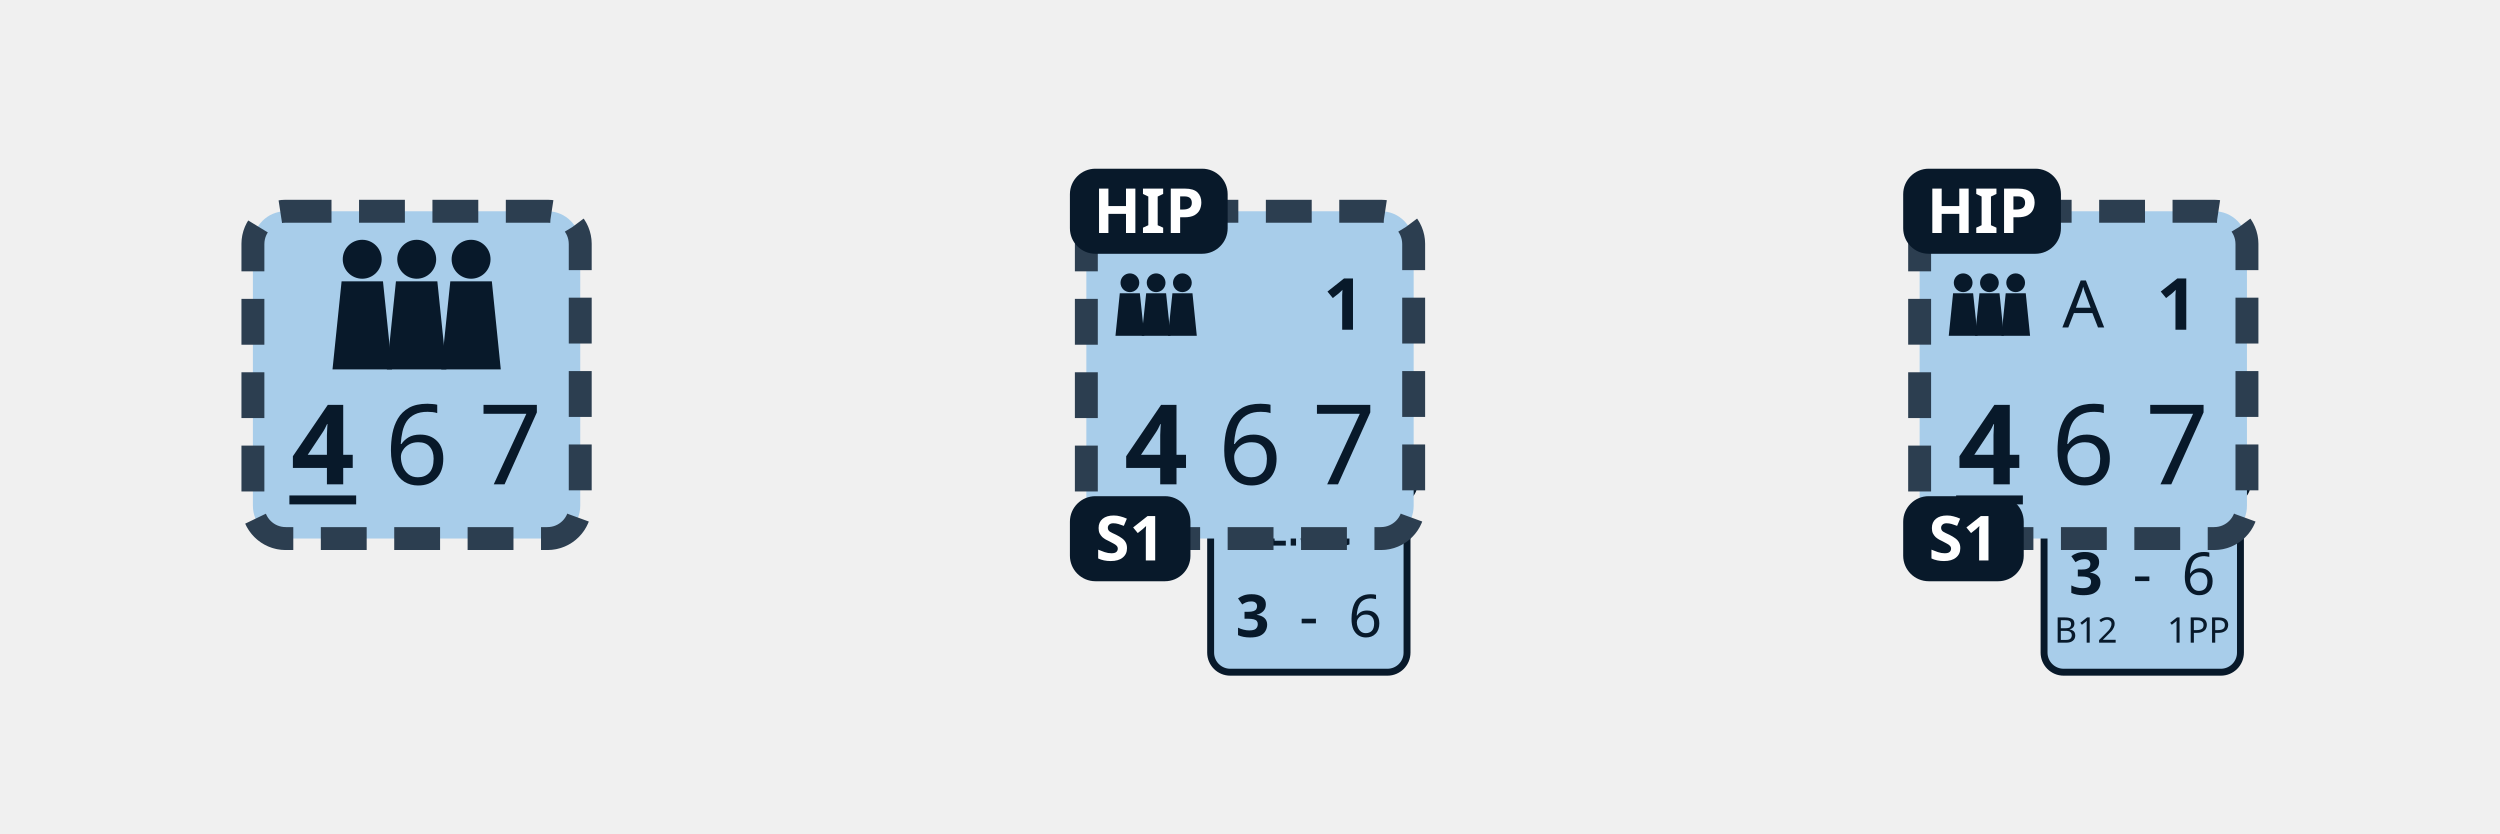
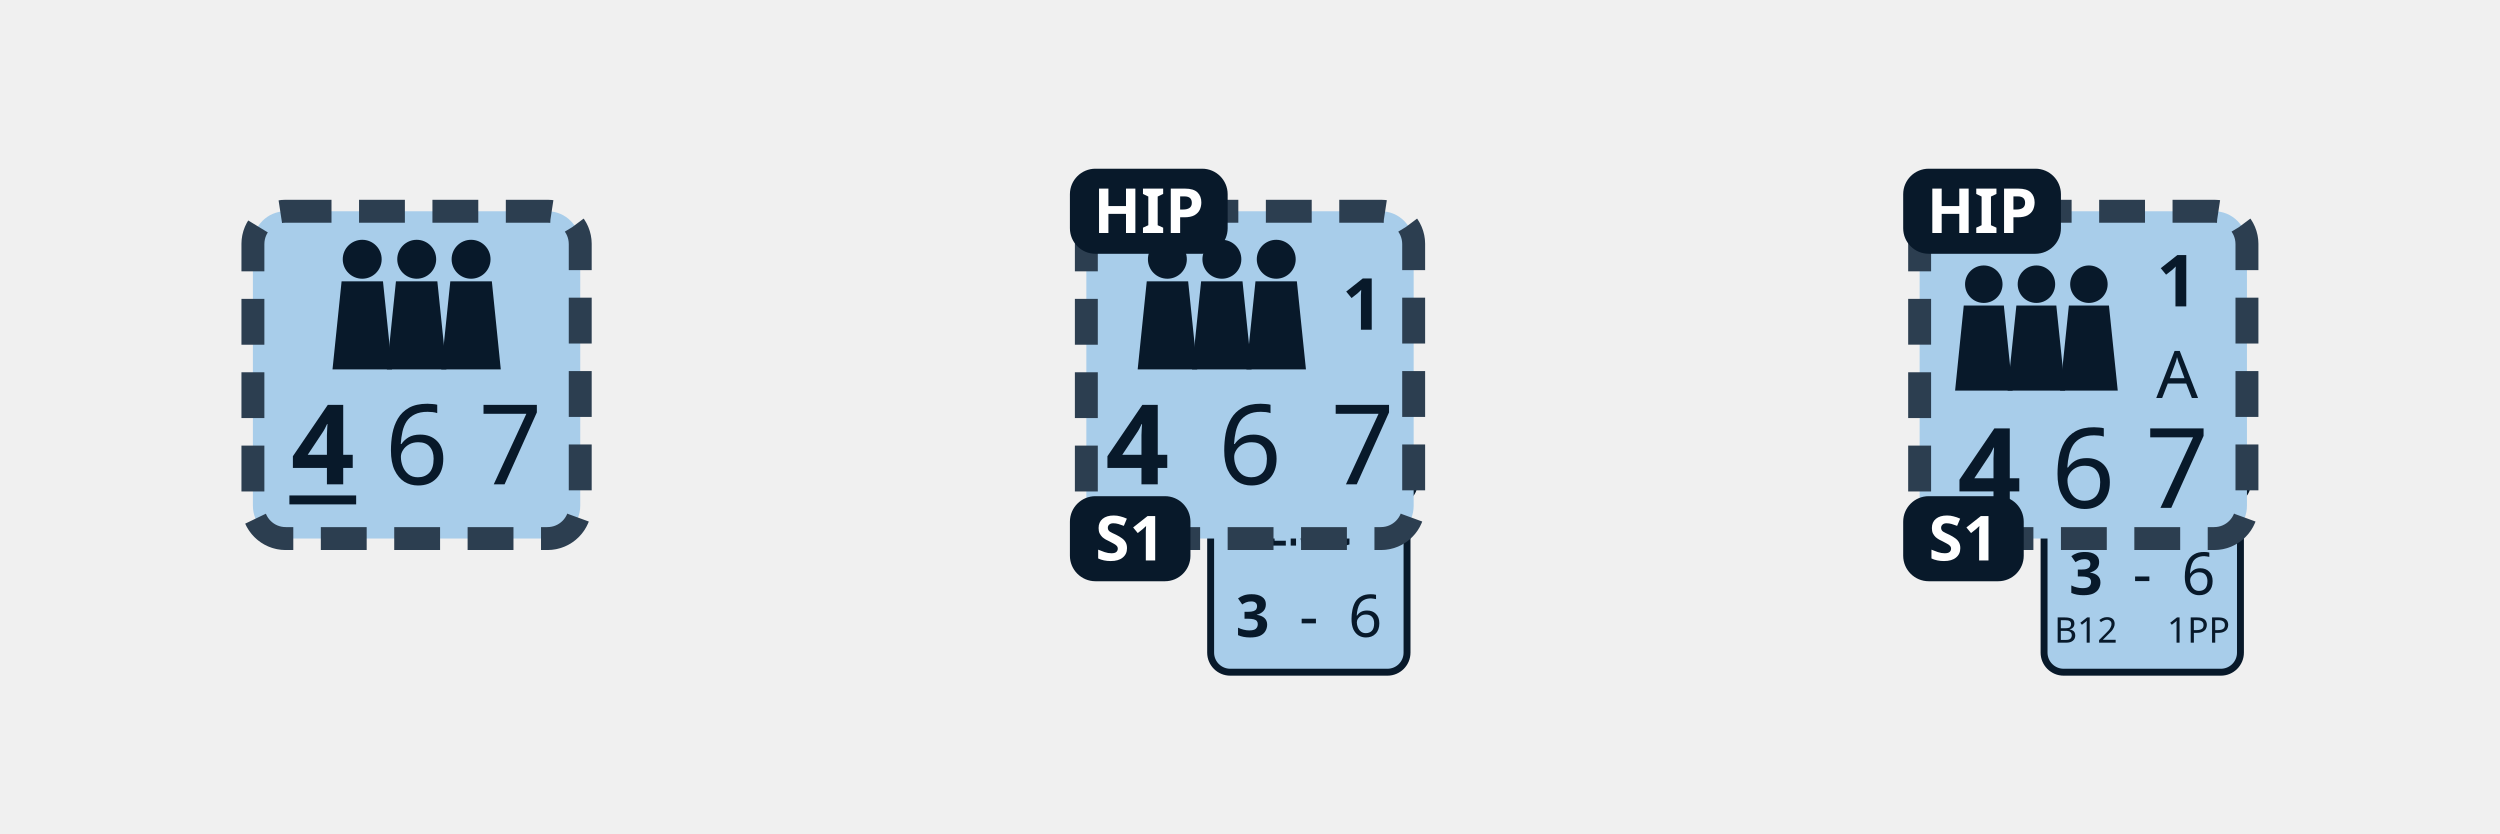
<svg xmlns="http://www.w3.org/2000/svg" viewBox="0 0 270.906 90.297">
  <g data-unit-id="state-hidden" role="button" tabindex="0" aria-label="German 1st Line squad A, 4-6-7, hidden, with light MG 3-6">
    <g data-tier="far">
      <g data-attached-id="example-squad-lmg" />
      <rect x="27.406" y="22.891" width="35.469" height="35.469" rx="3.547" fill="#a8cdea" stroke="#2c3e50" stroke-width="2.484" stroke-dasharray="4.969 2.984" data-face="front" />
      <g data-slot="glyph">
        <circle cx="39.25" cy="28.094" r="2.109" fill="#08192a" />
        <path d="M36.031 40.031L37.016 30.484L41.5 30.484L42.484 40.031Z" fill="#08192a" />
        <circle cx="45.156" cy="28.094" r="2.109" fill="#08192a" />
        <path d="M41.922 40.031L42.906 30.484L47.391 30.484L48.375 40.031Z" fill="#08192a" />
        <circle cx="51.047" cy="28.094" r="2.109" fill="#08192a" />
        <path d="M47.812 40.031L48.797 30.484L53.297 30.484L54.266 40.031Z" fill="#08192a" />
      </g>
      <g data-slot="fp">
        <text x="34.984" y="52.484" font-size="12.062" font-family="sans-serif" text-anchor="middle" fill="#08192a" font-weight="bold">4</text>
        <line x1="31.359" y1="54.172" x2="38.594" y2="54.172" stroke="#08192a" stroke-width="0.969" data-mark="underline" />
      </g>
      <g data-slot="range">
        <text x="45.156" y="52.484" font-size="12.062" font-family="sans-serif" text-anchor="middle" fill="#08192a">6</text>
      </g>
      <g data-slot="morale">
        <text x="55.312" y="52.484" font-size="12.062" font-family="sans-serif" text-anchor="middle" fill="#08192a">7</text>
      </g>
    </g>
  </g>
  <g data-unit-id="state-hidden" role="button" tabindex="0" aria-label="German 1st Line squad A, 4-6-7, hidden, with light MG 3-6">
    <g data-tier="mid">
      <g data-attached-id="example-squad-lmg">
        <rect x="131.188" y="51.562" width="21.281" height="21.281" rx="2.125" fill="#a8cdea" stroke="#08192a" stroke-width="0.75" data-face="front" />
        <g data-slot="label">
          <text x="141.828" y="59.125" font-size="4.25" font-family="sans-serif" text-anchor="middle" fill="#08192a" font-weight="bold">LMG</text>
        </g>
        <g data-slot="fp">
          <text x="135.734" y="69.016" font-size="6.391" font-family="sans-serif" text-anchor="middle" fill="#08192a" font-weight="bold">3</text>
        </g>
        <g data-slot="dash">
          <text x="141.828" y="69.016" font-size="6.391" font-family="sans-serif" text-anchor="middle" fill="#08192a">-</text>
        </g>
        <g data-slot="range">
          <text x="147.938" y="69.016" font-size="6.391" font-family="sans-serif" text-anchor="middle" fill="#08192a">6</text>
        </g>
        <g data-badge="ROF1">
          <rect x="140.859" y="48.797" width="12.688" height="5.531" rx="1.656" fill="#08192a" />
          <text x="147.203" y="52.984" font-size="4.047" font-family="sans-serif" font-weight="bold" text-anchor="middle" fill="#ffffff">ROF1</text>
        </g>
      </g>
      <rect x="117.719" y="22.891" width="35.469" height="35.469" rx="3.547" fill="#a8cdea" stroke="#2c3e50" stroke-width="2.484" stroke-dasharray="4.969 2.984" data-face="front" />
      <g data-slot="glyph">
-         <circle cx="122.438" cy="30.641" r="1.016" fill="#08192a" />
-         <path d="M120.875 36.391L121.344 31.781L123.516 31.781L124 36.391Z" fill="#08192a" />
-         <circle cx="125.281" cy="30.641" r="1.016" fill="#08192a" />
-         <path d="M123.719 36.391L124.203 31.781L126.359 31.781L126.844 36.391Z" fill="#08192a" />
-         <circle cx="128.125" cy="30.641" r="1.016" fill="#08192a" />
-         <path d="M126.562 36.391L127.047 31.781L129.219 31.781L129.688 36.391Z" fill="#08192a" />
+         <circle cx="126.5" cy="28.094" r="2.109" fill="#08192a" />
+         <path d="M123.281 40.031L124.266 30.484L128.75 30.484L129.734 40.031Z" fill="#08192a" />
+         <circle cx="132.406" cy="28.094" r="2.109" fill="#08192a" />
+         <path d="M129.172 40.031L130.156 30.484L134.641 30.484L135.625 40.031Z" fill="#08192a" />
+         <circle cx="138.297" cy="28.094" r="2.109" fill="#08192a" />
+         <path d="M135.062 40.031L136.047 30.484L140.531 30.484L141.516 40.031Z" fill="#08192a" />
      </g>
      <g data-slot="class">
-         <text x="145.625" y="35.734" font-size="7.797" font-family="sans-serif" text-anchor="middle" fill="#08192a" font-weight="bold">1</text>
+         <text x="147.656" y="35.734" font-size="7.797" font-family="sans-serif" text-anchor="middle" fill="#08192a" font-weight="bold">1</text>
      </g>
      <g data-slot="fp">
-         <text x="125.281" y="52.484" font-size="12.062" font-family="sans-serif" text-anchor="middle" fill="#08192a" font-weight="bold">4</text>
+         <text x="123.25" y="52.484" font-size="12.062" font-family="sans-serif" text-anchor="middle" fill="#08192a" font-weight="bold">4</text>
      </g>
      <g data-slot="range">
        <text x="135.453" y="52.484" font-size="12.062" font-family="sans-serif" text-anchor="middle" fill="#08192a">6</text>
      </g>
      <g data-slot="morale">
-         <text x="145.625" y="52.484" font-size="12.062" font-family="sans-serif" text-anchor="middle" fill="#08192a">7</text>
+         <text x="147.656" y="52.484" font-size="12.062" font-family="sans-serif" text-anchor="middle" fill="#08192a">7</text>
      </g>
      <g data-badge="HIP">
        <rect x="115.938" y="18.281" width="17.094" height="9.219" rx="2.766" fill="#08192a" />
        <text x="124.484" y="25.25" font-size="6.734" font-family="sans-serif" font-weight="bold" text-anchor="middle" fill="#ffffff">HIP</text>
      </g>
      <g data-badge="S1">
        <rect x="115.938" y="53.766" width="13.062" height="9.219" rx="2.766" fill="#08192a" />
        <text x="122.469" y="60.734" font-size="6.734" font-family="sans-serif" font-weight="bold" text-anchor="middle" fill="#ffffff">S1</text>
      </g>
    </g>
  </g>
  <g data-unit-id="state-hidden" role="button" tabindex="0" aria-label="German 1st Line squad A, 4-6-7, hidden, with light MG 3-6">
    <g data-tier="near">
      <g data-attached-id="example-squad-lmg">
        <rect x="221.5" y="51.562" width="21.281" height="21.281" rx="2.125" fill="#a8cdea" stroke="#08192a" stroke-width="0.75" data-face="front" />
        <g data-slot="glyph">
          <path d="M223.344 55.766L223.906 55.547L226.031 55.547L226.031 56.656L223.906 56.656L223.344 57Z" fill="#08192a" />
          <path d="M226.031 55.875L228.672 55.875L228.672 56.328L226.031 56.328Z" fill="#08192a" />
          <line x1="226.812" y1="56.328" x2="226.375" y2="57.906" stroke="#08192a" stroke-width="0.344" stroke-linecap="round" />
          <line x1="226.812" y1="56.328" x2="227.375" y2="57.906" stroke="#08192a" stroke-width="0.344" stroke-linecap="round" />
        </g>
        <g data-slot="label">
          <text x="235.188" y="57.594" font-size="4.25" font-family="sans-serif" text-anchor="middle" fill="#08192a" font-weight="bold">LMG</text>
        </g>
        <g data-slot="fp">
          <text x="226.031" y="64.438" font-size="6.391" font-family="sans-serif" text-anchor="middle" fill="#08192a" font-weight="bold">3</text>
        </g>
        <g data-slot="dash">
          <text x="232.141" y="64.438" font-size="6.391" font-family="sans-serif" text-anchor="middle" fill="#08192a">-</text>
        </g>
        <g data-slot="range">
          <text x="238.234" y="64.438" font-size="6.391" font-family="sans-serif" text-anchor="middle" fill="#08192a">6</text>
        </g>
        <g data-slot="bd">
          <text x="226.031" y="69.641" font-size="3.828" font-family="sans-serif" text-anchor="middle" fill="#08192a">B12</text>
        </g>
        <g data-slot="pp">
          <text x="238.234" y="69.641" font-size="3.828" font-family="sans-serif" text-anchor="middle" fill="#08192a">1PP</text>
        </g>
        <g data-badge="ROF1">
          <rect x="231.156" y="48.797" width="12.688" height="5.531" rx="1.656" fill="#08192a" />
          <text x="237.5" y="52.984" font-size="4.047" font-family="sans-serif" font-weight="bold" text-anchor="middle" fill="#ffffff">ROF1</text>
        </g>
      </g>
      <rect x="208.016" y="22.891" width="35.469" height="35.469" rx="3.547" fill="#a8cdea" stroke="#2c3e50" stroke-width="2.484" stroke-dasharray="4.969 2.984" data-face="front" />
      <g data-slot="glyph">
-         <circle cx="212.734" cy="30.641" r="1.016" fill="#08192a" />
-         <path d="M211.172 36.391L211.641 31.781L213.812 31.781L214.297 36.391Z" fill="#08192a" />
-         <circle cx="215.578" cy="30.641" r="1.016" fill="#08192a" />
-         <path d="M214.016 36.391L214.5 31.781L216.672 31.781L217.141 36.391Z" fill="#08192a" />
-         <circle cx="218.422" cy="30.641" r="1.016" fill="#08192a" />
-         <path d="M216.875 36.391L217.344 31.781L219.516 31.781L219.984 36.391Z" fill="#08192a" />
+         <circle cx="214.969" cy="30.797" r="2.031" fill="#08192a" />
+         <path d="M211.859 42.328L212.797 33.109L217.141 33.109L218.094 42.328Z" fill="#08192a" />
+         <circle cx="220.672" cy="30.797" r="2.031" fill="#08192a" />
+         <path d="M217.547 42.328L218.5 33.109L222.828 33.109L223.781 42.328Z" fill="#08192a" />
+         <circle cx="226.359" cy="30.797" r="2.031" fill="#08192a" />
+         <path d="M223.234 42.328L224.188 33.109L228.531 33.109L229.484 42.328Z" fill="#08192a" />
+       </g>
+       <g data-slot="class">
+         <text x="235.922" y="33.203" font-size="7.797" font-family="sans-serif" text-anchor="middle" fill="#08192a" font-weight="bold">1</text>
      </g>
      <g data-slot="ident">
-         <text x="225.75" y="35.484" font-size="7.094" font-family="sans-serif" text-anchor="middle" fill="#08192a">A</text>
-       </g>
-       <g data-slot="class">
-         <text x="235.922" y="35.734" font-size="7.797" font-family="sans-serif" text-anchor="middle" fill="#08192a" font-weight="bold">1</text>
+         <text x="235.922" y="43.125" font-size="7.094" font-family="sans-serif" text-anchor="middle" fill="#08192a">A</text>
      </g>
      <g data-slot="fp">
-         <text x="215.578" y="52.484" font-size="12.062" font-family="sans-serif" text-anchor="middle" fill="#08192a" font-weight="bold">4</text>
-         <line x1="211.969" y1="54.172" x2="219.203" y2="54.172" stroke="#08192a" stroke-width="0.969" data-mark="underline" />
+         <text x="215.578" y="55.031" font-size="12.062" font-family="sans-serif" text-anchor="middle" fill="#08192a" font-weight="bold">4</text>
+         <line x1="211.969" y1="56.719" x2="219.203" y2="56.719" stroke="#08192a" stroke-width="0.969" data-mark="underline" />
      </g>
      <g data-slot="range">
-         <text x="225.75" y="52.484" font-size="12.062" font-family="sans-serif" text-anchor="middle" fill="#08192a">6</text>
+         <text x="225.75" y="55.031" font-size="12.062" font-family="sans-serif" text-anchor="middle" fill="#08192a">6</text>
      </g>
      <g data-slot="morale">
-         <text x="235.922" y="52.484" font-size="12.062" font-family="sans-serif" text-anchor="middle" fill="#08192a">7</text>
+         <text x="235.922" y="55.031" font-size="12.062" font-family="sans-serif" text-anchor="middle" fill="#08192a">7</text>
      </g>
      <g data-badge="HIP">
        <rect x="206.234" y="18.281" width="17.094" height="9.219" rx="2.766" fill="#08192a" />
        <text x="214.781" y="25.25" font-size="6.734" font-family="sans-serif" font-weight="bold" text-anchor="middle" fill="#ffffff">HIP</text>
      </g>
      <g data-badge="S1">
        <rect x="206.234" y="53.766" width="13.062" height="9.219" rx="2.766" fill="#08192a" />
        <text x="212.766" y="60.734" font-size="6.734" font-family="sans-serif" font-weight="bold" text-anchor="middle" fill="#ffffff">S1</text>
      </g>
    </g>
  </g>
</svg>
